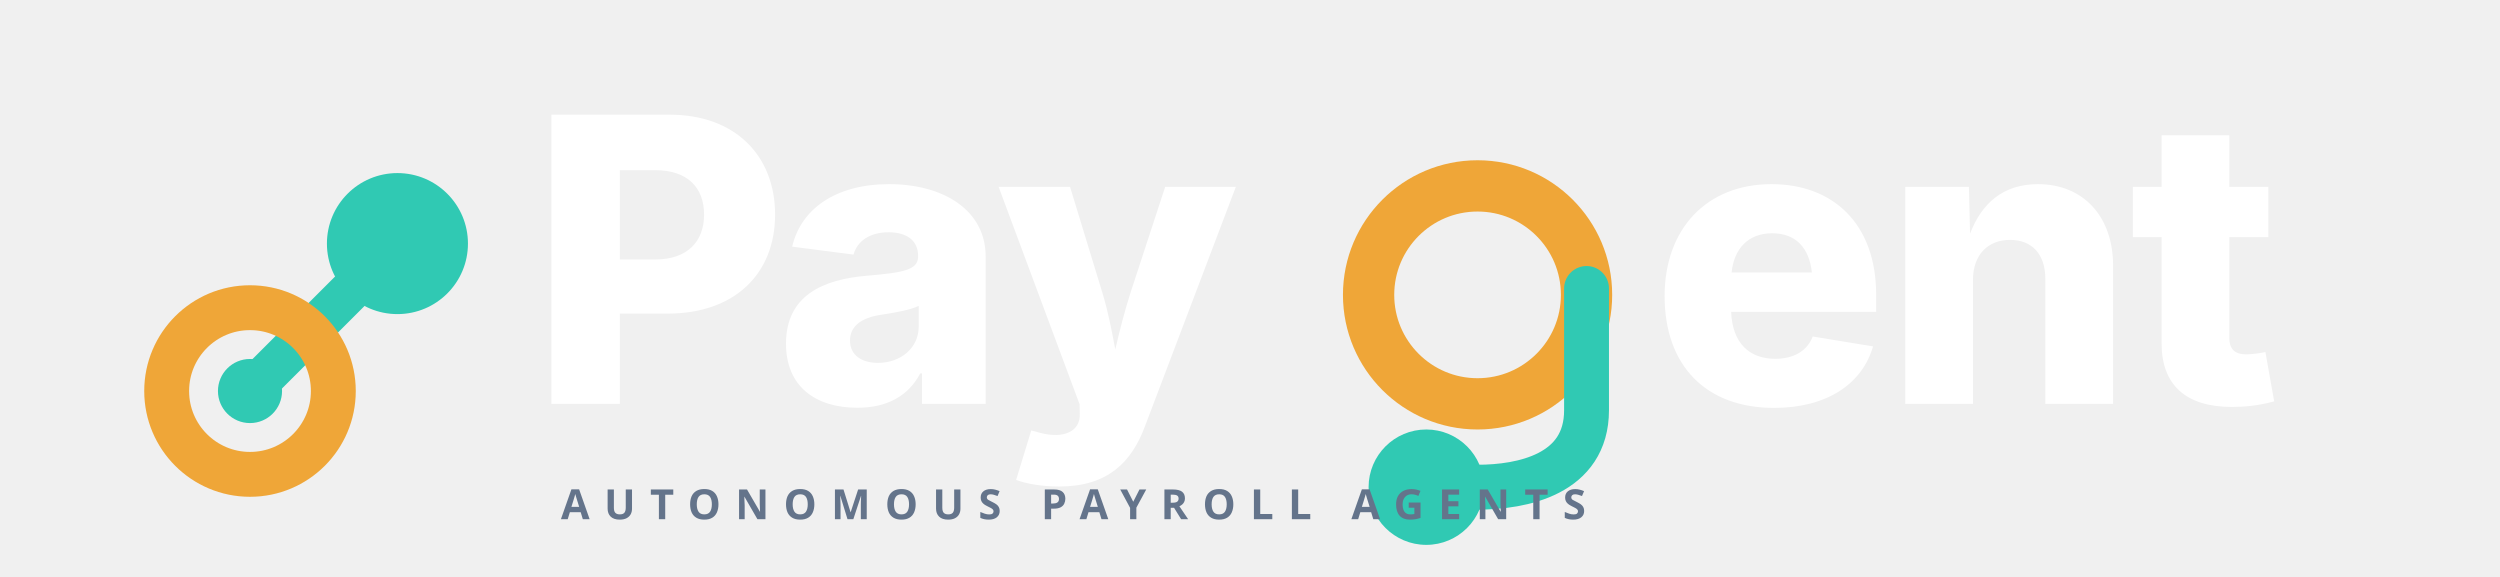
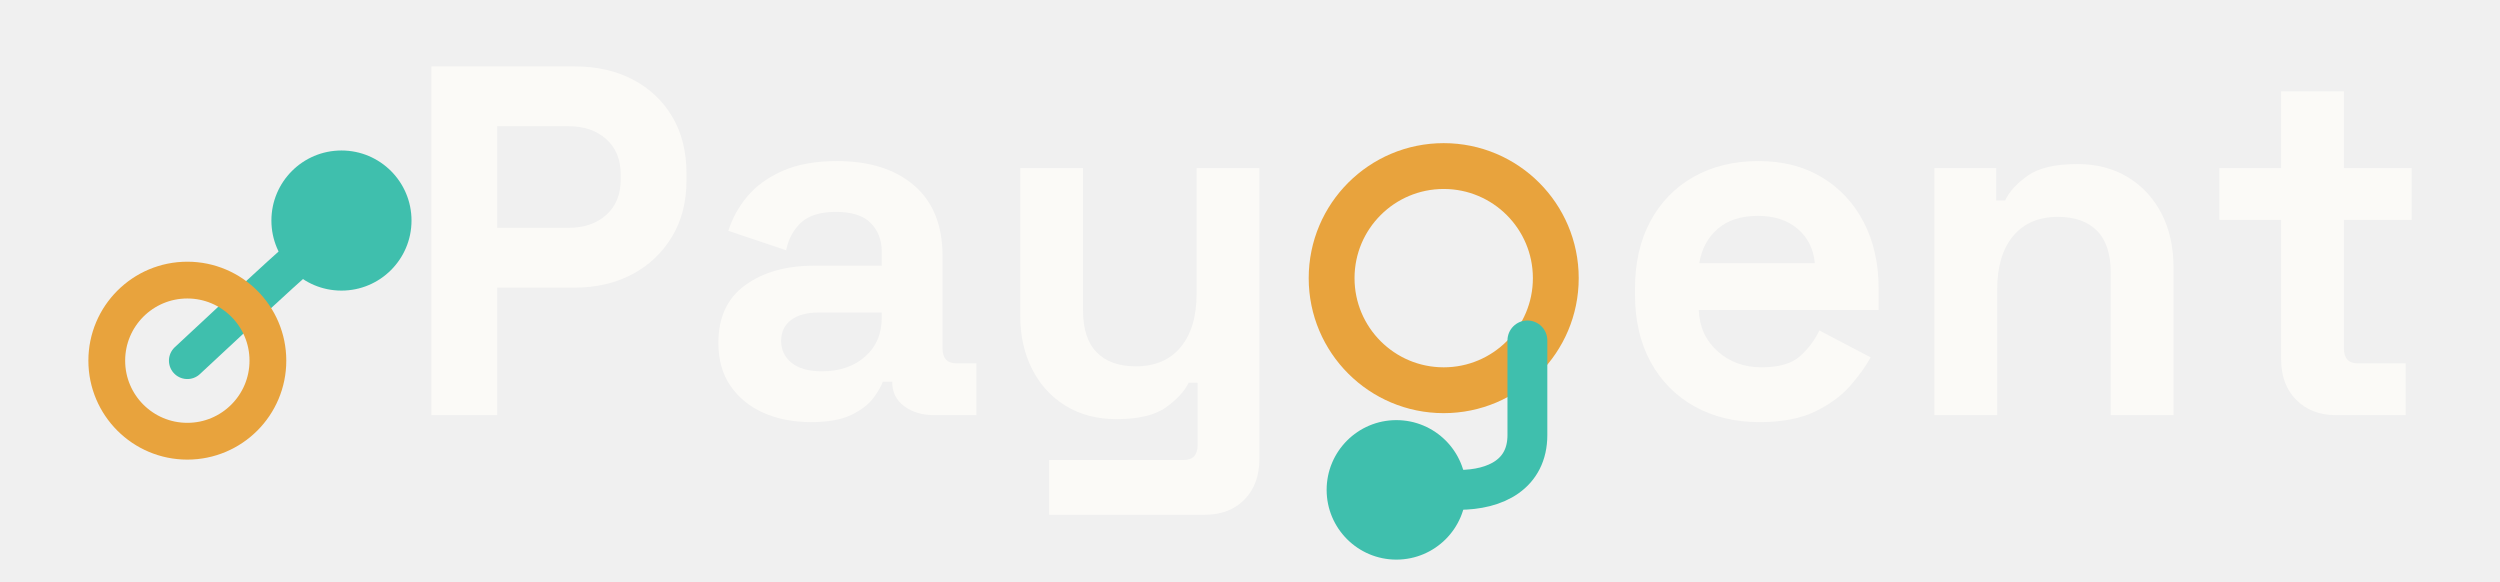
- <svg xmlns="http://www.w3.org/2000/svg" viewBox="0 0 780 180" width="100%" height="100%" fill="none">
-   <defs>
-     <filter id="softGlow" x="-20%" y="-20%" width="140%" height="140%">
-       <feGaussianBlur stdDeviation="3" result="blur" />
-       <feComposite in="SourceGraphic" in2="blur" operator="over" />
-     </filter>
-   </defs>
-   <g transform="translate(10, 10)">
-     <circle cx="68" cy="112" r="10" fill="#30C9B3" />
-     <line x1="68" y1="112" x2="114" y2="66" stroke="#30C9B3" stroke-width="13" stroke-linecap="round" />
-     <circle cx="114" cy="66" r="22" fill="#30C9B3" />
-     <circle cx="68" cy="112" r="26" stroke="#EFA638" stroke-width="14" fill="none" />
+ <svg xmlns="http://www.w3.org/2000/svg" viewBox="0 0 1505.5 350.0">
+   <g transform="translate(20,40) scale(0.5273438)">
+     <path d="M 176,336 Q 300,220 352,176" fill="none" stroke="#3FBFAD" stroke-width="42" stroke-linecap="round" />
+     <circle cx="176" cy="336" r="92" fill="none" stroke="#E8A33D" stroke-width="42" />
+     <circle cx="352" cy="176" r="80" fill="#3FBFAD" />
  </g>
-   <g transform="translate(165, 0)">
-     <text x="0" y="126" font-family="'Hanken Grotesk', 'Inter', -apple-system, sans-serif" font-size="124" font-weight="800" fill="#FFFFFF" letter-spacing="-2">Pay</text>
-     <g transform="translate(232, 0)">
-       <circle cx="64" cy="92" r="34" stroke="#EFA638" stroke-width="16" fill="none" />
-       <path d="M 98 90 L 98 128 C 98 148 78 152 64 152" stroke="#30C9B3" stroke-width="14" stroke-linecap="round" fill="none" />
-       <circle cx="48" cy="152" r="18" fill="#30C9B3" />
+   <g transform="translate(240,250.0) scale(0.3,-0.3)">
+     <path d="M66 0V700H354Q420 700 470.5 673.5Q521 647 549.5 599.0Q578 551 578 485V471Q578 406 548.5 357.5Q519 309 468.5 282.5Q418 256 354 256H198V0ZM198 376H341Q388 376 417.0 402.0Q446 428 446 473V483Q446 528 417.0 554.0Q388 580 341 580H198Z" transform="translate(0,0)" fill="#FBFAF7" />
+     <path d="M224 -14Q171 -14 129.0 4.5Q87 23 62.5 58.5Q38 94 38 145Q38 222 92.0 261.0Q146 300 230 300H366V328Q366 363 344.0 385.5Q322 408 274 408Q227 408 204.0 386.5Q181 365 174 331L58 370Q70 408 96.5 439.5Q123 471 167.5 490.5Q212 510 276 510Q374 510 431.0 461.0Q488 412 488 319V134Q488 104 516 104H556V0H472Q435 0 411.0 18.0Q387 36 387 66V67H368Q364 55 350.0 35.5Q336 16 306.0 1.0Q276 -14 224 -14ZM246 88Q299 88 332.5 117.5Q366 147 366 196V206H239Q204 206 184.0 191.0Q164 176 164 149Q164 122 185.0 105.0Q206 88 246 88Z" transform="translate(604,0)" fill="#FBFAF7" />
+     <path d="M124 -200V-90H394Q422 -90 422 -60V65H404Q392 40 359.0 16.0Q326 -8 259 -8Q201 -8 157.5 18.5Q114 45 90.0 92.0Q66 139 66 200V496H192V210Q192 154 219.5 126.0Q247 98 298 98Q356 98 388.0 136.5Q420 175 420 244V496H546V-88Q546 -139 516.0 -169.5Q486 -200 436 -200Z" transform="translate(1182,0)" fill="#FBFAF7" />
+     <path d="M296 -14Q222 -14 165.5 17.5Q109 49 77.5 106.5Q46 164 46 242V254Q46 332 77.0 389.5Q108 447 164.0 478.5Q220 510 294 510Q367 510 421.0 477.5Q475 445 505.0 387.5Q535 330 535 254V211H174Q176 160 212.0 128.0Q248 96 300 96Q353 96 378.0 119.0Q403 142 416 170L519 116Q505 90 478.5 59.5Q452 29 408.0 7.5Q364 -14 296 -14ZM175 305H407Q403 348 372.5 374.0Q342 400 293 400Q242 400 212.0 374.0Q182 348 175 305Z" transform="translate(2436,0)" fill="#FBFAF7" />
+     <path d="M70 0V496H194V431H212Q224 457 257.0 480.5Q290 504 357 504Q415 504 458.5 477.5Q502 451 526.0 404.5Q550 358 550 296V0H424V286Q424 342 396.5 370.0Q369 398 318 398Q260 398 228.0 359.5Q196 321 196 252V0Z" transform="translate(3013,0)" fill="#FBFAF7" />
+     <path d="M260 0Q211 0 180.5 30.5Q150 61 150 112V392H26V496H150V650H276V496H412V392H276V134Q276 104 304 104H400V0Z" transform="translate(3629,0)" fill="#FBFAF7" />
+     <g transform="translate(1798,0)">
+       <circle cx="300" cy="275" r="225" fill="none" stroke="#E8A33D" stroke-width="92" />
+       <path d="M 468,150 L 468,-40 C 468,-118 405,-150 330,-150" fill="none" stroke="#3FBFAD" stroke-width="80" stroke-linecap="round" />
+       <circle cx="205" cy="-150" r="140" fill="#3FBFAD" />
    </g>
-     <text x="350" y="126" font-family="'Hanken Grotesk', 'Inter', -apple-system, sans-serif" font-size="124" font-weight="800" fill="#FFFFFF" letter-spacing="-2">ent</text>
  </g>
-   <text x="175" y="162" font-family="'JetBrains Mono', 'Geist', sans-serif" font-size="13" font-weight="700" fill="#64748B" letter-spacing="4.5">AUTONOMOUS PAYROLL AGENTS</text>
</svg>
